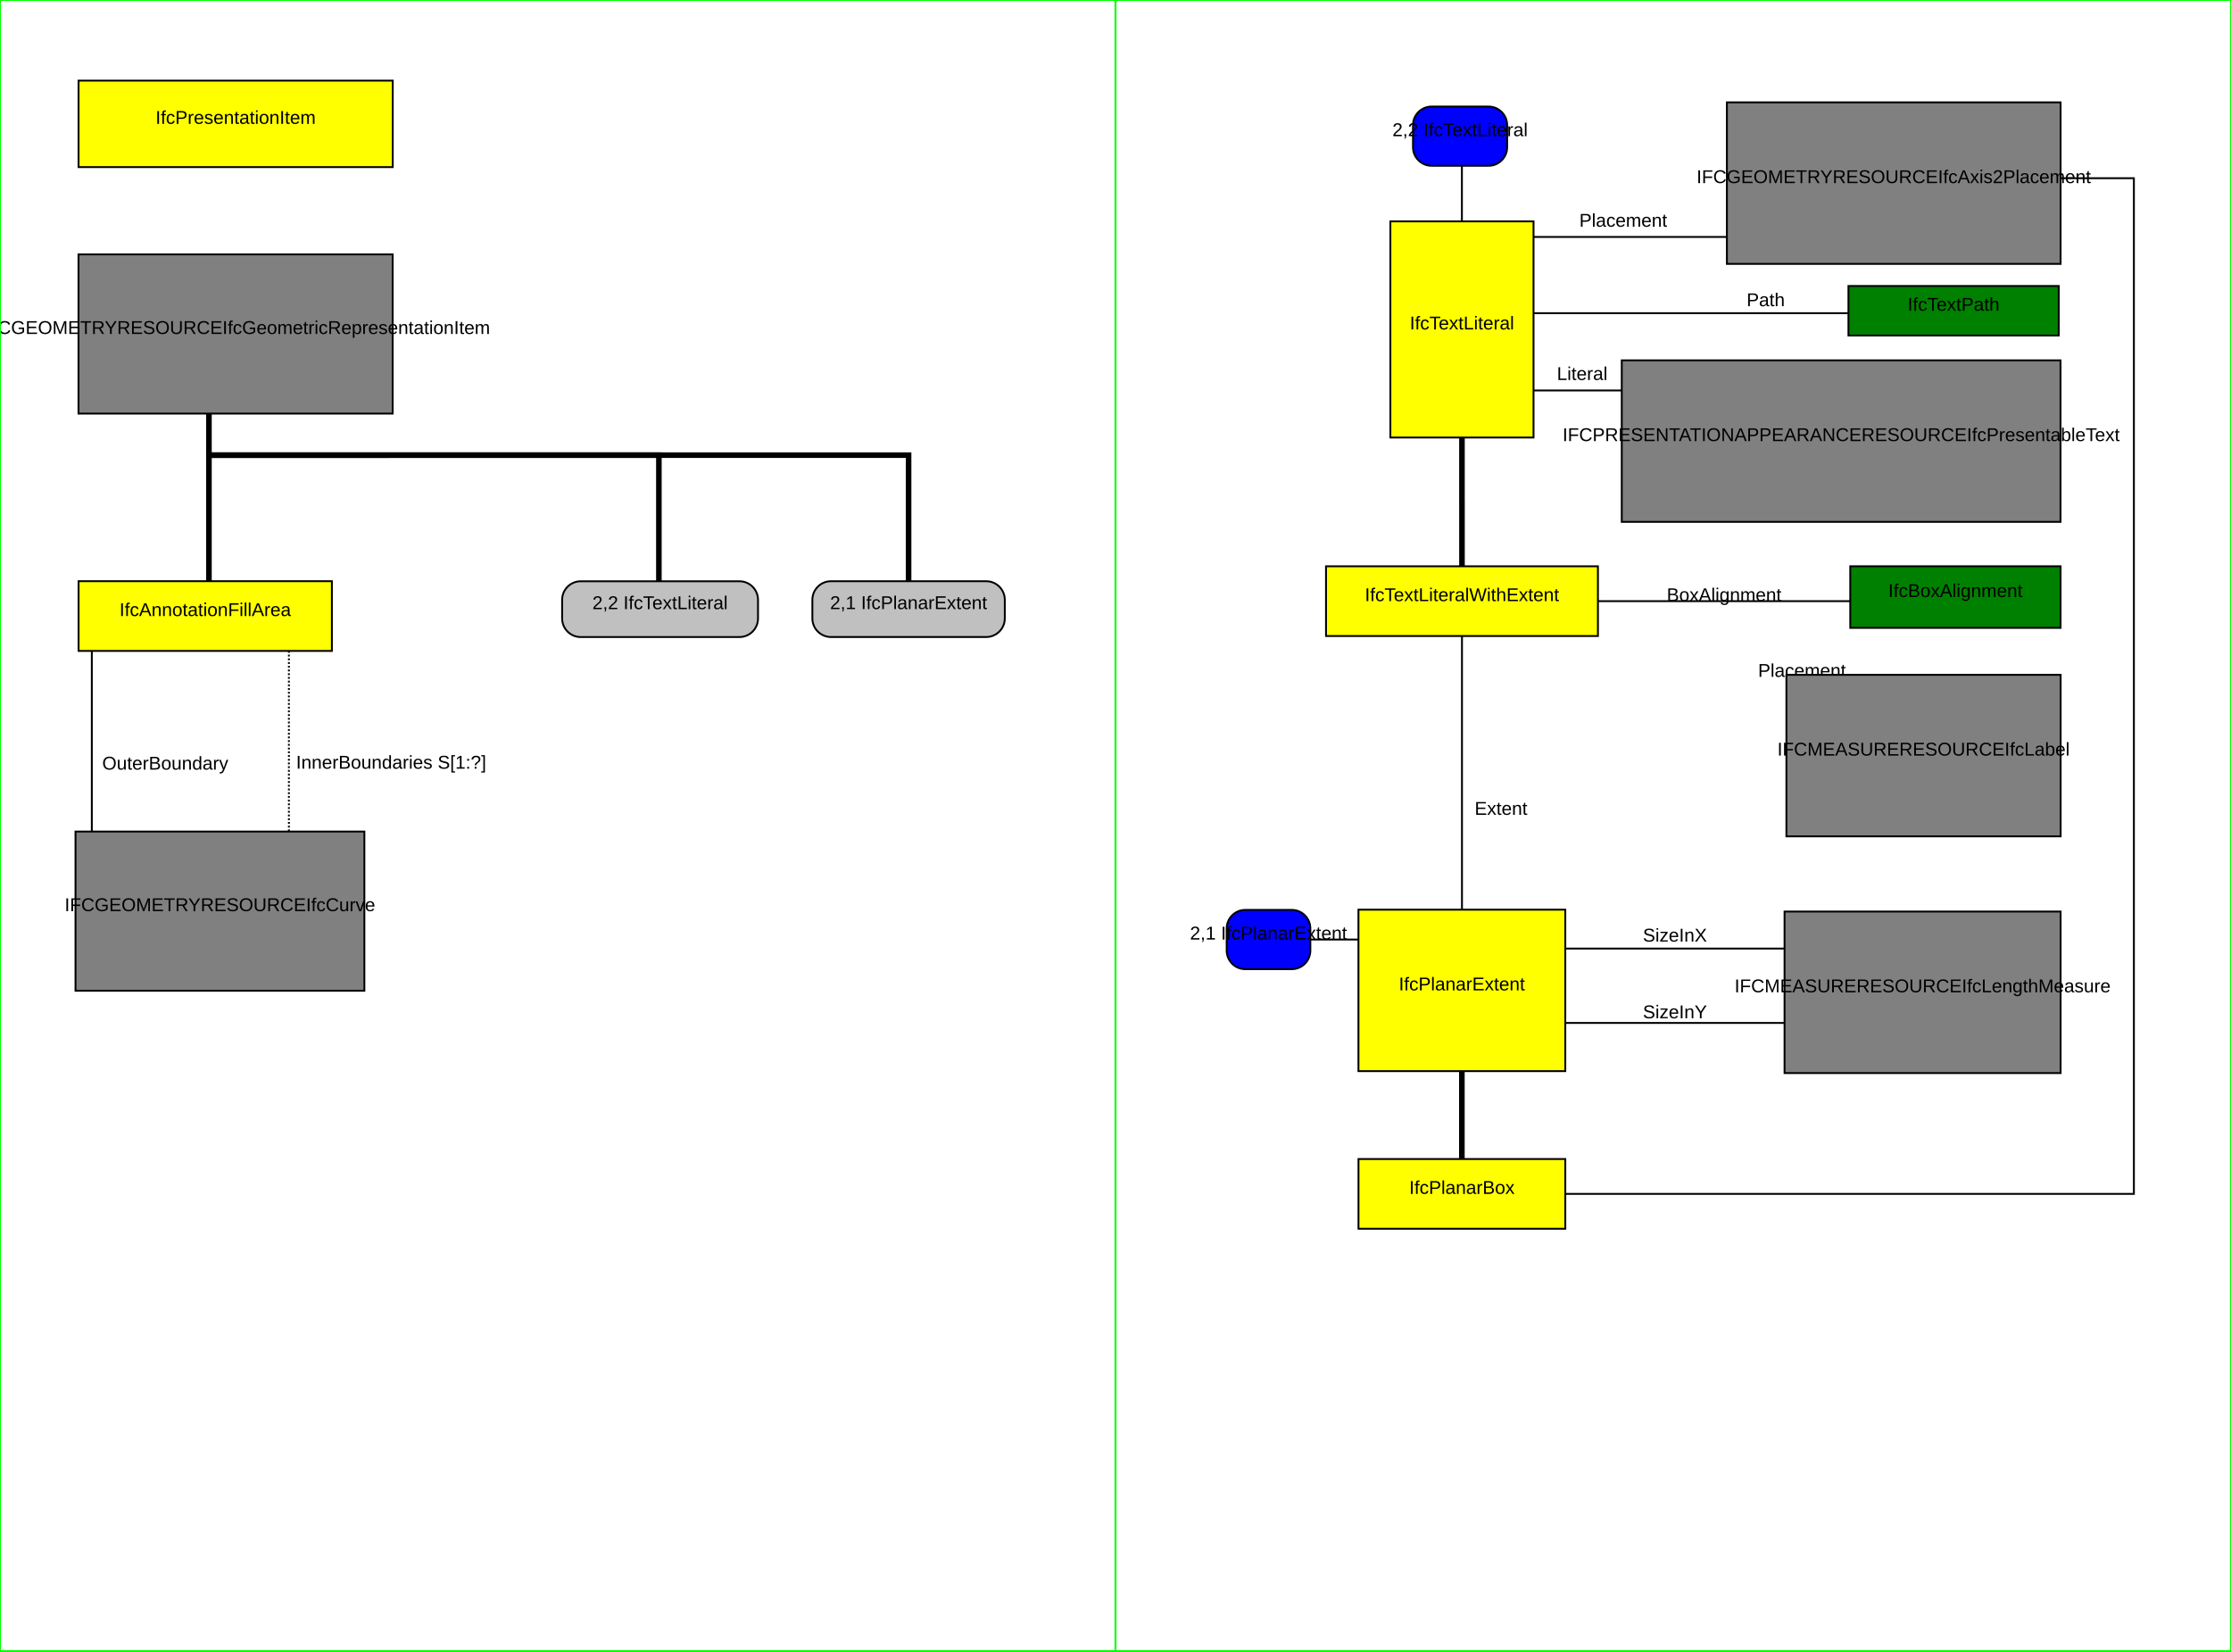
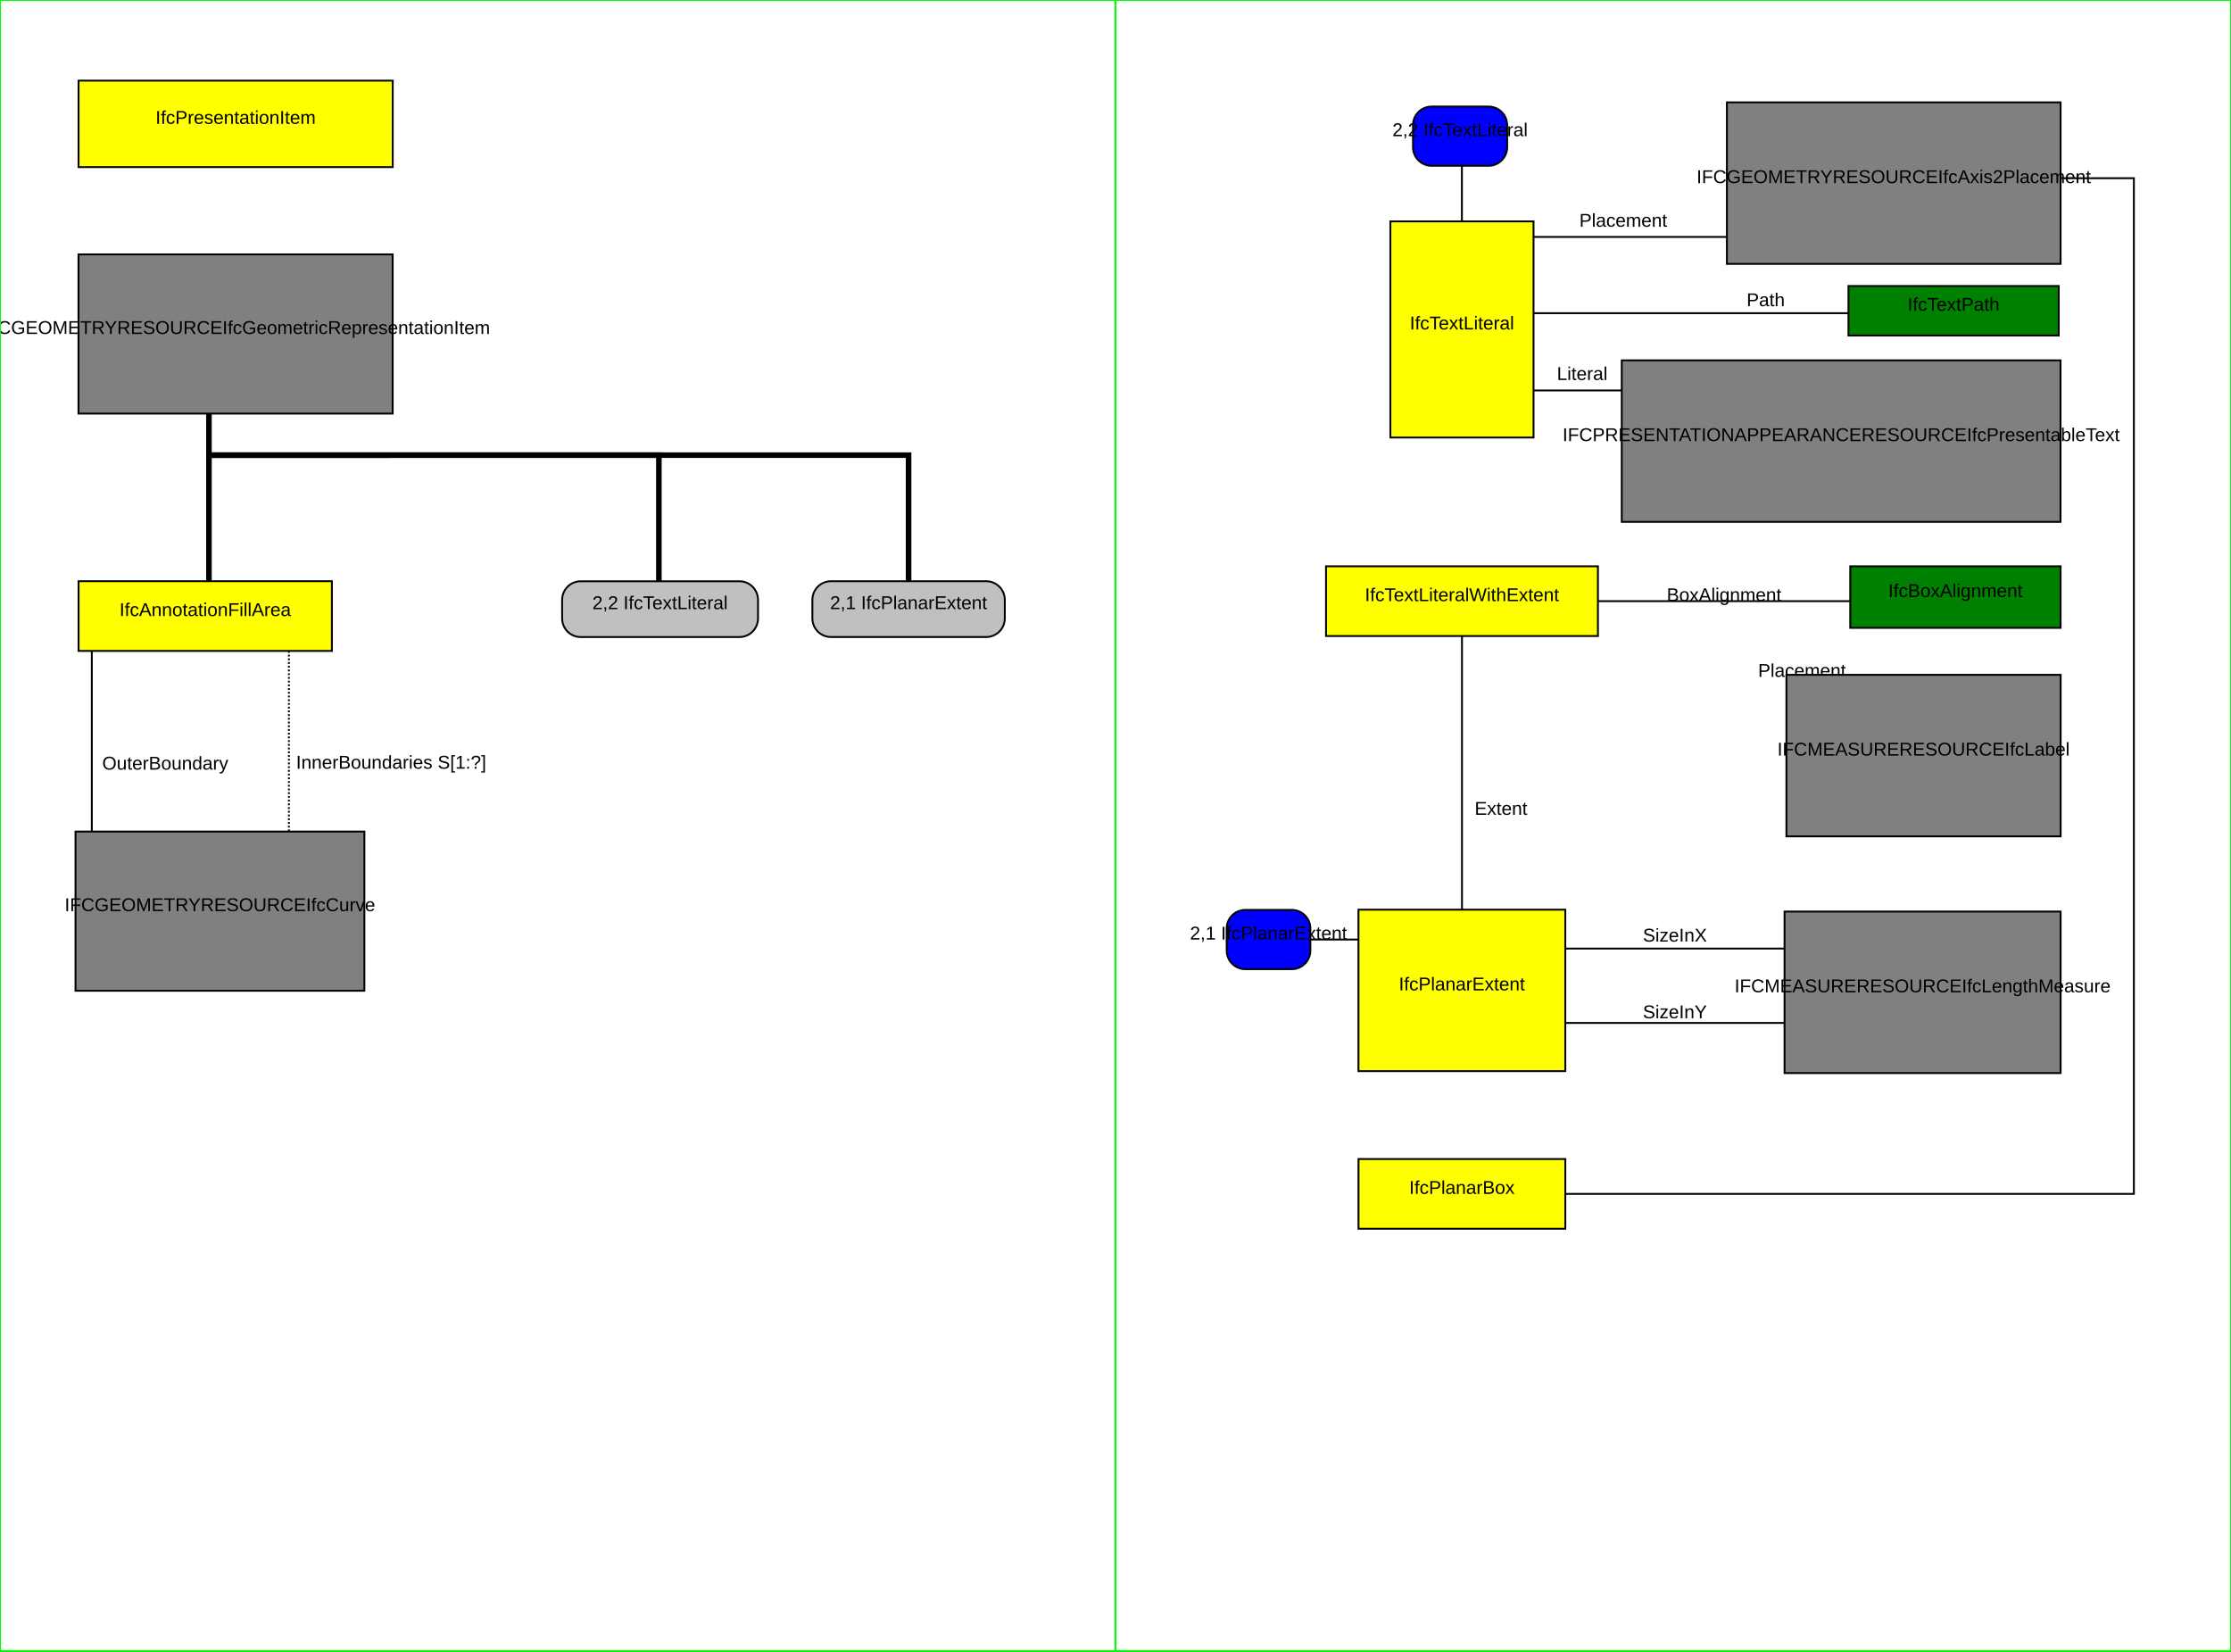
<svg xmlns="http://www.w3.org/2000/svg" version="1.1" width="1200" height="888">
  <g id="IfcAnnotationFillArea" fill="yellow">
    <rect x="42.263" y="312.58" width="136.25" height="37.5" stroke="black" />
    <text x="110.387" y="331.33" fill="black" font-family="Arial, Helvetica, sans-serif" font-size="10" alignment-baseline="middle" text-anchor="middle">IfcAnnotationFillArea</text>
    <g id="OuterBoundary">
      <polyline points="49.388,350.08 49.388,447.225 " fill="none" stroke="black" />
      <text x="88.887" y="413.903" fill="black" font-family="Arial, Helvetica, sans-serif" font-size="10" alignment-baseline="middle" text-anchor="middle">OuterBoundary</text>
    </g>
    <g id="InnerBoundaries">
      <polyline points="155.388,350.08 155.388,447.225 " fill="none" stroke="black" stroke-dasharray="1,1" />
      <text x="210.388" y="413.403" fill="black" font-family="Arial, Helvetica, sans-serif" font-size="10" alignment-baseline="middle" text-anchor="middle">InnerBoundaries S[1:?]</text>
    </g>
  </g>
  <g id="IfcPlanarBox" fill="yellow">
    <rect x="730.7" y="623.348" width="111.237" height="37.5" stroke="black" />
    <text x="786.319" y="642.098" fill="black" font-family="Arial, Helvetica, sans-serif" font-size="10" alignment-baseline="middle" text-anchor="middle">IfcPlanarBox</text>
    <g id="Placement">
      <polyline points="841.938,642.098 1147.768,642.098 1147.768,95.842 1108.343,95.842 " fill="none" stroke="black" />
      <text x="969.238" y="364.037" fill="black" font-family="Arial, Helvetica, sans-serif" font-size="10" alignment-baseline="middle" text-anchor="middle">Placement</text>
    </g>
  </g>
  <g id="IfcPlanarExtent" fill="yellow">
    <rect x="730.681" y="489.237" width="111.25" height="86.838" stroke="black" />
-     <polyline points="786.306,576.075 786.306,623.348 " fill="none" stroke="black" stroke-width="3" />
    <text x="786.306" y="532.656" fill="black" font-family="Arial, Helvetica, sans-serif" font-size="10" alignment-baseline="middle" text-anchor="middle">IfcPlanarExtent</text>
    <g id="SizeInX">
      <polyline points="841.931,510.156 959.863,510.156 " fill="none" stroke="black" />
      <text x="900.897" y="506.406" fill="black" font-family="Arial, Helvetica, sans-serif" font-size="10" alignment-baseline="middle" text-anchor="middle">SizeInX</text>
    </g>
    <g id="SizeInY">
      <polyline points="841.931,550.156 959.863,550.156 " fill="none" stroke="black" />
      <text x="900.897" y="547.656" fill="black" font-family="Arial, Helvetica, sans-serif" font-size="10" alignment-baseline="middle" text-anchor="middle">SizeInY</text>
    </g>
  </g>
  <g id="IfcPresentationItem" fill="yellow">
    <rect x="42.25" y="43.37" width="169" height="46.5" stroke="black" />
    <text x="126.75" y="66.62" fill="black" font-family="Arial, Helvetica, sans-serif" font-size="10" alignment-baseline="middle" text-anchor="middle">IfcPresentationItem</text>
  </g>
  <g id="IfcTextLiteral" fill="yellow">
    <rect x="747.849" y="119.062" width="77" height="116.25" stroke="black" />
-     <polyline points="786.349,235.312 786.349,269.937 786.361,269.937 786.361,304.562 " fill="none" stroke="black" stroke-width="3" />
    <text x="786.349" y="177.188" fill="black" font-family="Arial, Helvetica, sans-serif" font-size="10" alignment-baseline="middle" text-anchor="middle">IfcTextLiteral</text>
    <g id="Literal">
      <polyline points="824.849,209.994 872.305,209.994 " fill="none" stroke="black" />
      <text x="851.03" y="204.378" fill="black" font-family="Arial, Helvetica, sans-serif" font-size="10" alignment-baseline="middle" text-anchor="middle">Literal</text>
    </g>
    <g id="Placement">
      <polyline points="824.849,127.437 928.855,127.437 " fill="none" stroke="black" />
      <text x="873.102" y="121.937" fill="black" font-family="Arial, Helvetica, sans-serif" font-size="10" alignment-baseline="middle" text-anchor="middle">Placement</text>
    </g>
    <g id="Path">
      <polyline points="824.849,168.438 994.236,168.438 " fill="none" stroke="black" />
      <text x="949.736" y="164.688" fill="black" font-family="Arial, Helvetica, sans-serif" font-size="10" alignment-baseline="middle" text-anchor="middle">Path</text>
    </g>
  </g>
  <g id="IfcTextLiteralWithExtent" fill="yellow">
    <rect x="713.236" y="304.562" width="146.25" height="37.5" stroke="black" />
    <text x="786.361" y="323.312" fill="black" font-family="Arial, Helvetica, sans-serif" font-size="10" alignment-baseline="middle" text-anchor="middle">IfcTextLiteralWithExtent</text>
    <g id="Extent">
      <polyline points="786.361,342.062 786.361,489.237 " fill="none" stroke="black" />
      <text x="807.361" y="438.237" fill="black" font-family="Arial, Helvetica, sans-serif" font-size="10" alignment-baseline="middle" text-anchor="middle">Extent</text>
    </g>
    <g id="BoxAlignment">
      <polyline points="859.486,323.312 995.211,323.312 " fill="none" stroke="black" />
      <text x="927.349" y="323.312" fill="black" font-family="Arial, Helvetica, sans-serif" font-size="10" alignment-baseline="middle" text-anchor="middle">BoxAlignment</text>
    </g>
  </g>
  <g id="IfcBoxAlignment" fill="green">
    <rect x="995.211" y="304.55" width="113.125" height="33.125" stroke="black" />
    <text x="1051.774" y="321.112" fill="black" font-family="Arial, Helvetica, sans-serif" font-size="10" alignment-baseline="middle" text-anchor="middle">IfcBoxAlignment</text>
  </g>
  <g id="IfcTextPath" fill="green">
    <rect x="994.236" y="153.812" width="113.1" height="26.625" stroke="black" />
    <text x="1050.786" y="167.125" fill="black" font-family="Arial, Helvetica, sans-serif" font-size="10" alignment-baseline="middle" text-anchor="middle">IfcTextPath</text>
  </g>
  <g id="IFCGEOMETRYRESOURCE">
    <g id="IfcGeometricRepresentationItem" fill="grey">
      <rect x="42.219" y="136.812" width="168.987" height="85.625" stroke="black" />
      <polyline points="112.389,222.437 112.389,244.788 " fill="none" stroke="black" stroke-width="3" />
      <polyline points="112.389,244.788 354.398,244.787 354.398,312.615 " fill="none" stroke="black" stroke-width="3" />
      <polyline points="112.389,244.788 112.388,244.787 112.388,312.58 " fill="none" stroke="black" stroke-width="3" />
      <polyline points="112.389,244.788 488.706,244.788 488.706,312.595 " fill="none" stroke="black" stroke-width="3" />
      <text x="126.713" y="179.625" fill="black" font-family="Arial, Helvetica, sans-serif" font-size="10" alignment-baseline="middle" text-anchor="middle">IFCGEOMETRYRESOURCE
IfcGeometricRepresentationItem</text>
    </g>
    <g id="IfcAxis2Placement" fill="grey">
      <rect x="928.855" y="55.05" width="179.487" height="86.875" stroke="black" />
      <text x="1018.599" y="98.488" fill="black" font-family="Arial, Helvetica, sans-serif" font-size="10" alignment-baseline="middle" text-anchor="middle">IFCGEOMETRYRESOURCE
IfcAxis2Placement</text>
    </g>
    <g id="IfcAxis2Placement2D" />
    <g id="IfcCurve" fill="grey">
      <rect x="40.612" y="447.225" width="155.375" height="85.625" stroke="black" />
      <text x="118.3" y="490.038" fill="black" font-family="Arial, Helvetica, sans-serif" font-size="10" alignment-baseline="middle" text-anchor="middle">IFCGEOMETRYRESOURCE
IfcCurve</text>
    </g>
    <g id="IfcConic" />
    <g id="IfcCompositeCurve" />
    <g id="IfcTrimmedCurve" />
    <g id="IfcLine" />
    <g id="IfcPolyline" />
    <g id="IfcBSplineCurve" />
  </g>
  <g id="IFCMEASURERESOURCE">
    <g id="IfcLabel" fill="grey">
      <rect x="960.868" y="362.937" width="147.5" height="86.875" stroke="black" />
      <text x="1034.618" y="406.375" fill="black" font-family="Arial, Helvetica, sans-serif" font-size="10" alignment-baseline="middle" text-anchor="middle">IFCMEASURERESOURCE
IfcLabel</text>
    </g>
    <g id="IfcLengthMeasure" fill="grey">
      <rect x="959.863" y="490.25" width="148.488" height="86.875" stroke="black" />
      <text x="1034.106" y="533.687" fill="black" font-family="Arial, Helvetica, sans-serif" font-size="10" alignment-baseline="middle" text-anchor="middle">IFCMEASURERESOURCE
IfcLengthMeasure</text>
    </g>
  </g>
  <g id="IFCPRESENTATIONAPPEARANCERESOURCE">
    <g id="IfcNullStyle" />
    <g id="IfcPresentableText" fill="grey">
      <rect x="872.305" y="193.8" width="236" height="86.875" stroke="black" />
      <text x="990.305" y="237.238" fill="black" font-family="Arial, Helvetica, sans-serif" font-size="10" alignment-baseline="middle" text-anchor="middle">IFCPRESENTATIONAPPEARANCERESOURCE
IfcPresentableText</text>
    </g>
  </g>
  <g id="IFCEXTERNALREFERENCERESOURCE" />
  <g id="IFCTOPOLOGYRESOURCE" />
  <g id="IFCREPRESENTATIONRESOURCE" />
  <g id="2,1 IfcPlanarExtent" fill="blue">
    <rect x="659.806" y="489.362" width="45" height="31.875" rx="10" ry="10" stroke="black" />
    <polyline points="704.806,505.3 730.681,505.3 " fill="none" stroke="black" />
    <text x="682.306" y="505.3" fill="black" font-family="Arial, Helvetica, sans-serif" font-size="10" alignment-baseline="middle" text-anchor="middle">2,1 IfcPlanarExtent</text>
    <g id="2,1 IfcPlanarExtent" fill="silver">
      <rect x="436.956" y="312.595" width="103.5" height="30" rx="10" ry="10" stroke="black" />
      <text x="488.706" y="327.595" fill="black" font-family="Arial, Helvetica, sans-serif" font-size="10" alignment-baseline="middle" text-anchor="middle">2,1 IfcPlanarExtent</text>
    </g>
  </g>
  <g id="2,2 IfcTextLiteral" fill="blue">
    <rect x="760.011" y="57.312" width="50.65" height="31.85" rx="10" ry="10" stroke="black" />
    <polyline points="786.322,89.163 786.322,119.063 " fill="none" stroke="black" />
    <text x="785.336" y="73.237" fill="black" font-family="Arial, Helvetica, sans-serif" font-size="10" alignment-baseline="middle" text-anchor="middle">2,2 IfcTextLiteral</text>
    <g id="2,2 IfcTextLiteral" fill="silver">
      <rect x="302.356" y="312.615" width="105.363" height="30" rx="10" ry="10" stroke="black" />
      <text x="355.038" y="327.615" fill="black" font-family="Arial, Helvetica, sans-serif" font-size="10" alignment-baseline="middle" text-anchor="middle">2,2 IfcTextLiteral</text>
    </g>
  </g>
  <g>
    <rect x="0" y="0" width="600" height="888" fill="none" stroke="lime" />
    <rect x="600" y="0" width="600" height="888" fill="none" stroke="lime" />
  </g>
</svg>
